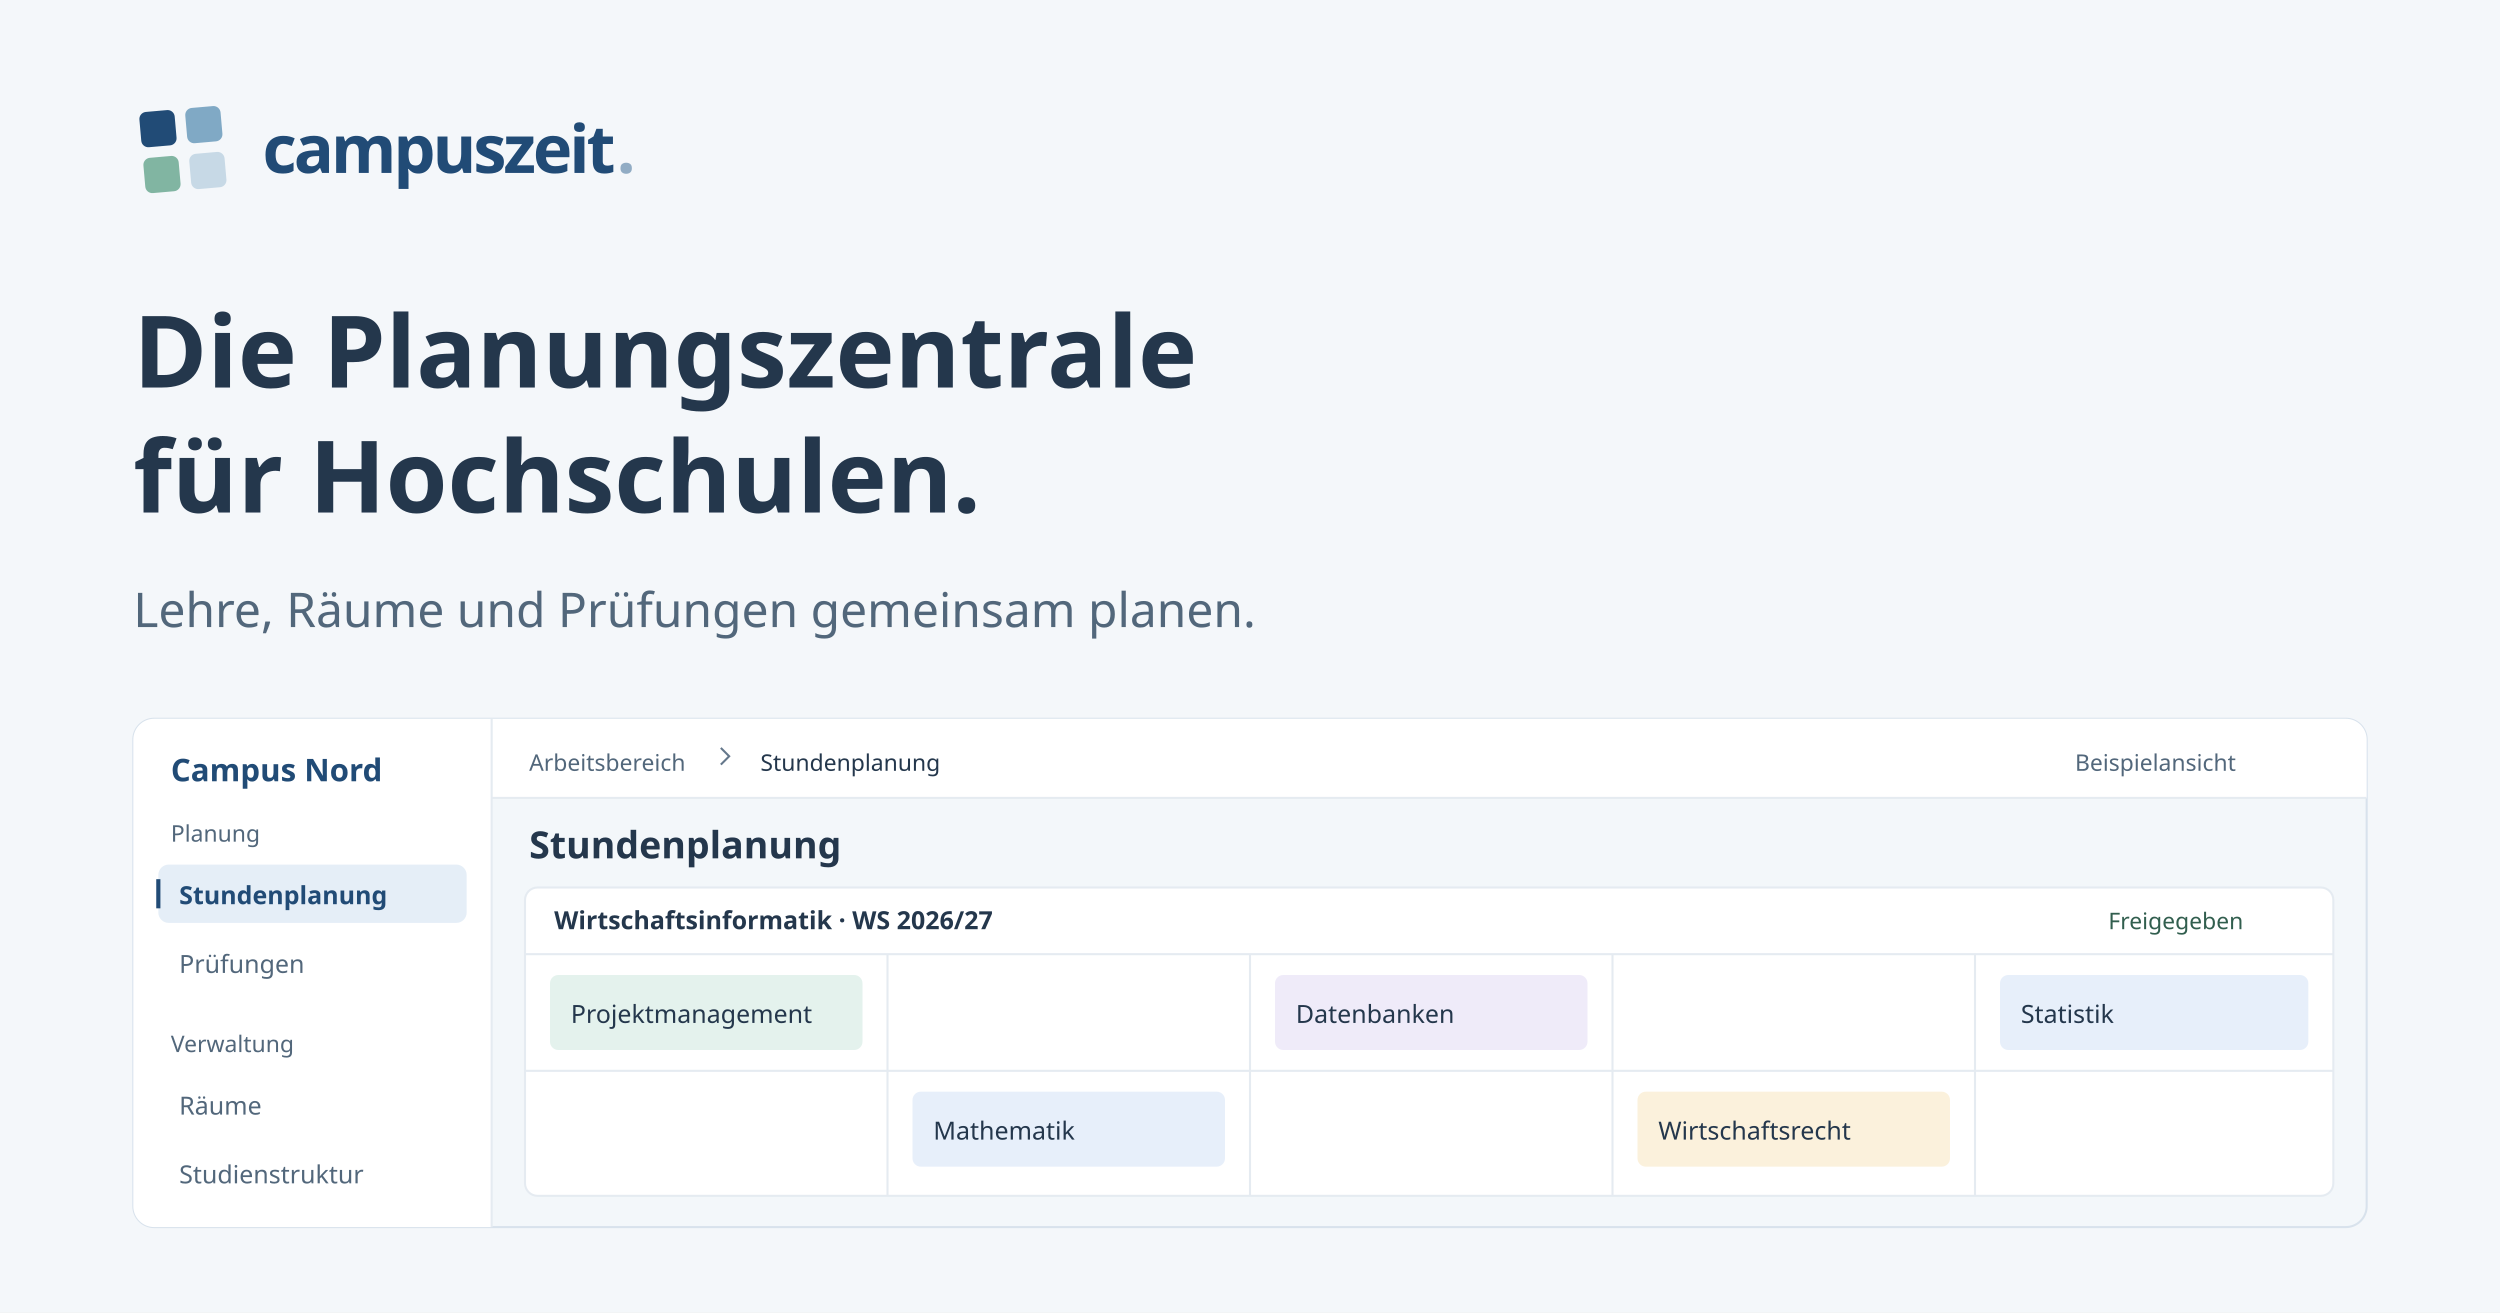
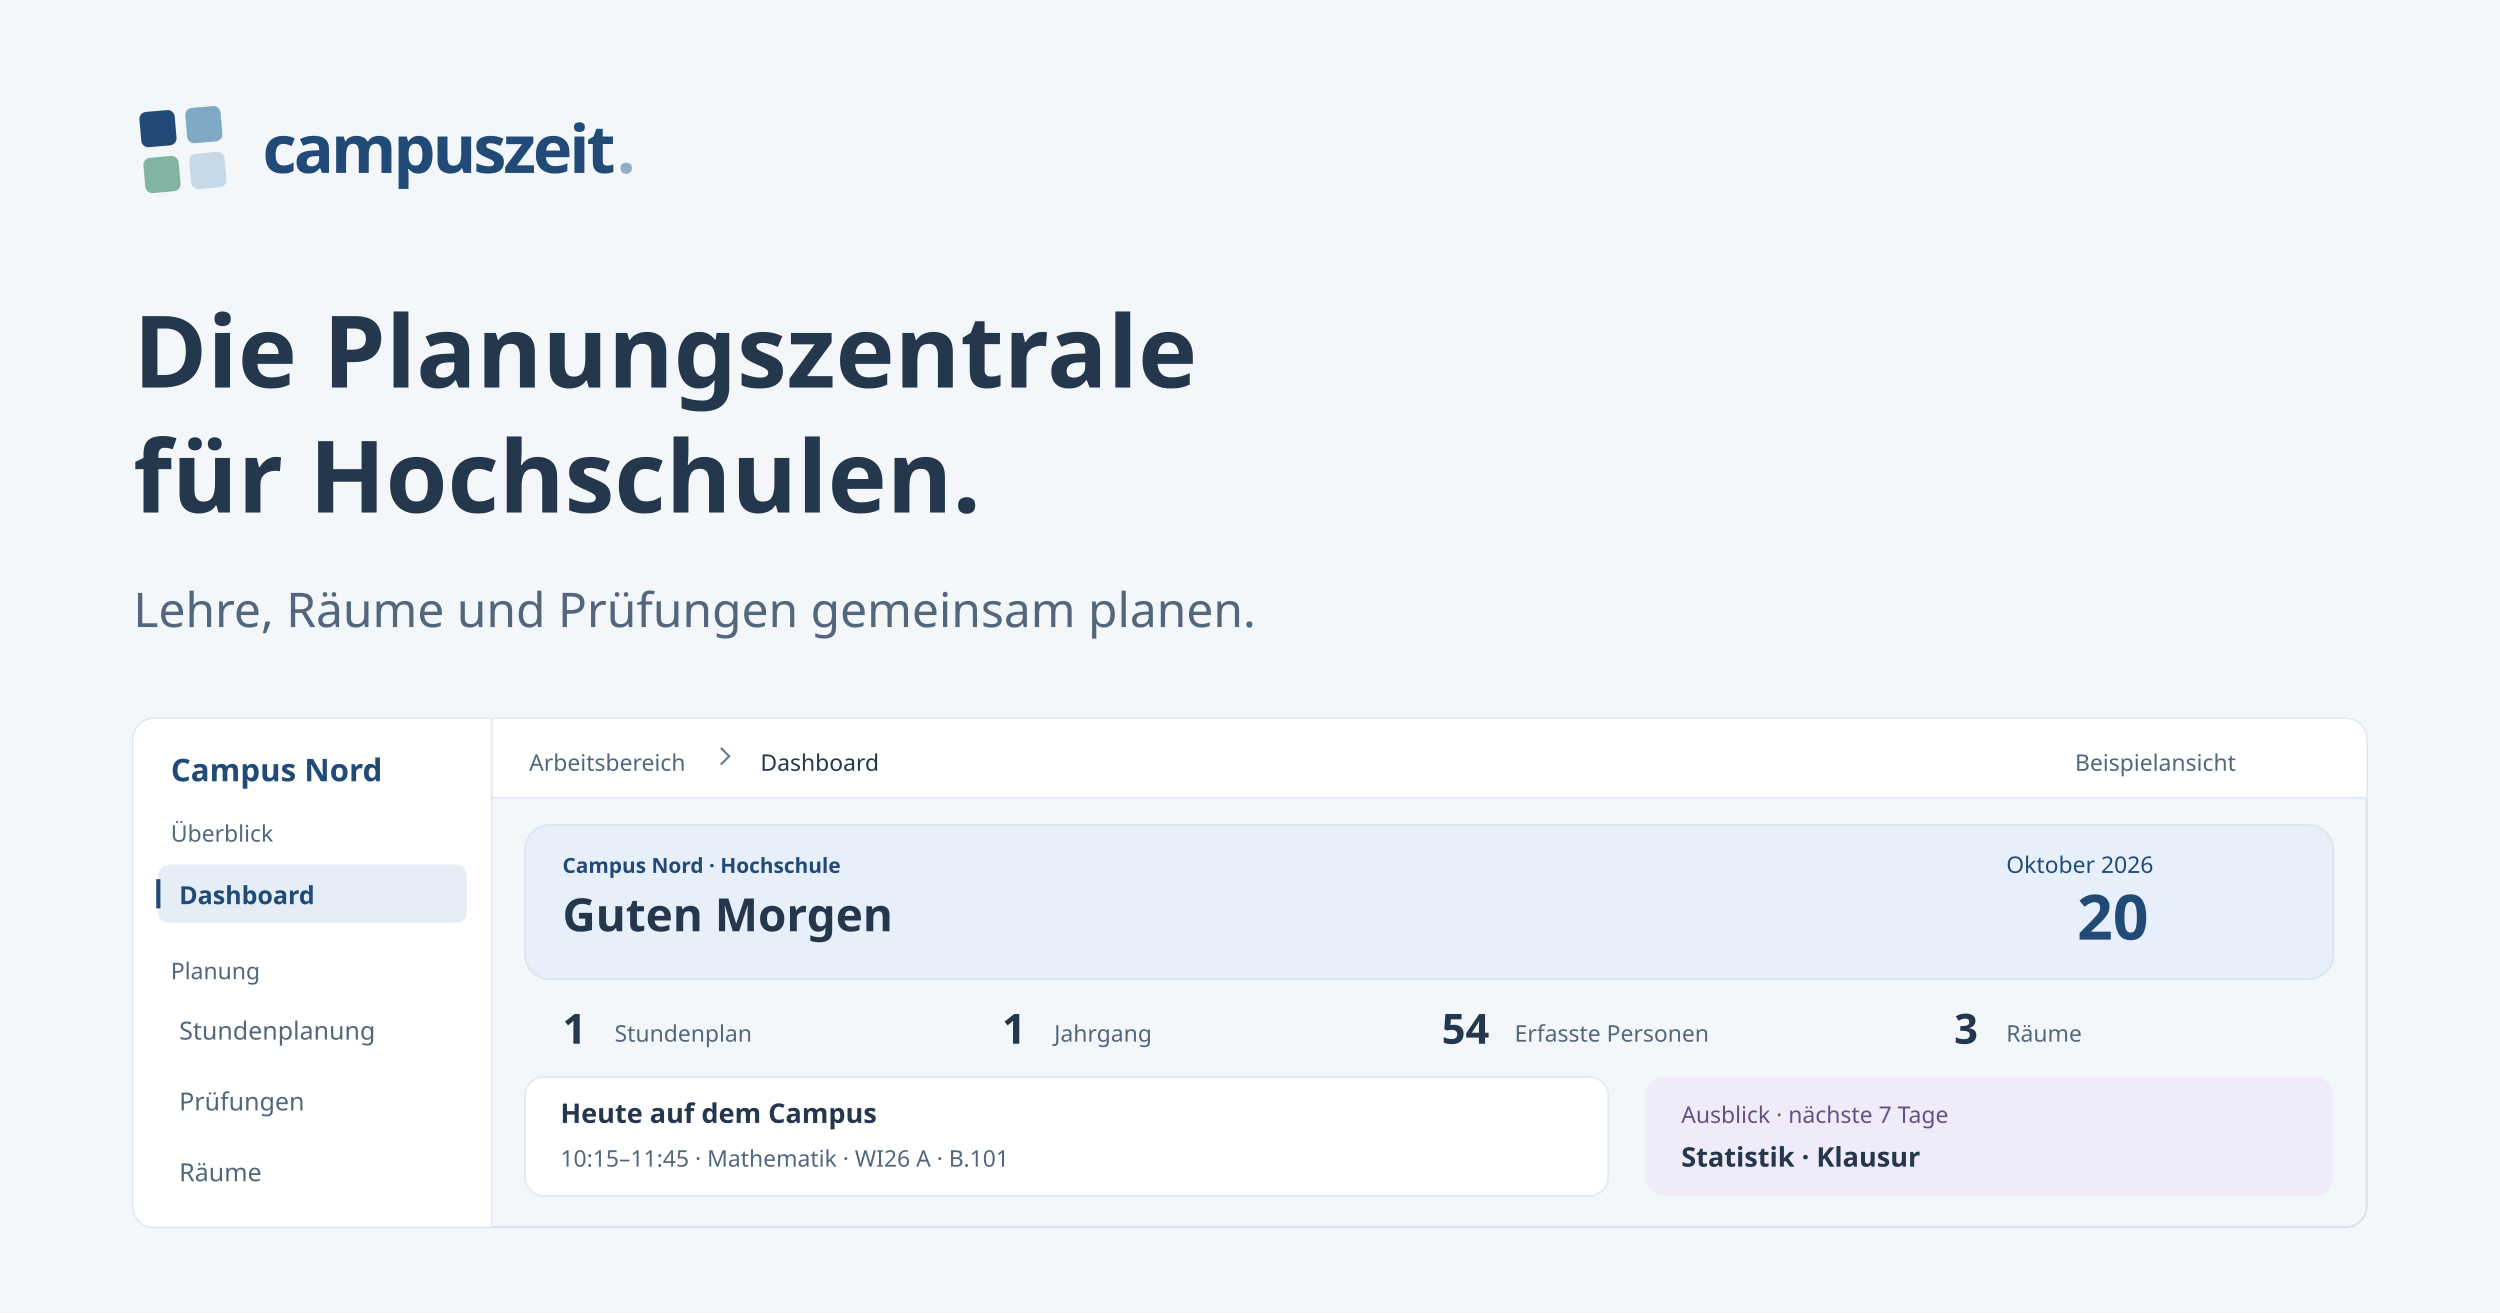
<svg xmlns="http://www.w3.org/2000/svg" width="1200" height="630" viewBox="0 0 1200 630">
  <rect width="1200" height="630" fill="#f4f7fa" />
  <g transform="translate(64 48) scale(1.7)">
    <g transform="rotate(-5 14 14)">
      <rect x="2.5" y="2.5" width="10" height="10" rx="2" fill="#214b76" />
      <rect x="15.5" y="2.5" width="10" height="10" rx="2" fill="#80a9c5" />
      <rect x="2.5" y="15.5" width="10" height="10" rx="2" fill="#81b5a2" />
      <rect x="15.5" y="15.5" width="10" height="10" rx="2" fill="#c7d9e6" />
    </g>
  </g>
  <text x="126" y="83" fill="#214b76" font-family="DM Sans" font-size="32" font-weight="800" letter-spacing="-1.46">
    campuszeit
  </text>
  <text x="296" y="83" fill="#91acc4" font-family="DM Sans" font-size="32" font-weight="800">
    .
  </text>
  <text x="64" y="186" fill="#24374c" font-family="Manrope" font-size="48" font-weight="600">
    Die Planungszentrale
  </text>
  <text x="64" y="246" fill="#24374c" font-family="Manrope" font-size="48" font-weight="600">
    für Hochschulen.
  </text>
  <text x="64" y="301" fill="#52677b" font-family="DM Sans" font-size="23">
    Lehre, Räume und Prüfungen gemeinsam planen.
  </text>
  <rect x="64" y="345" width="1072" height="244" rx="10" fill="#f3f7fa" stroke="#d8e2ec" />
  <path d="M74 345h162v244H74a10 10 0 0 1-10-10V355a10 10 0 0 1 10-10Z" fill="white" />
  <path d="M236 345h890a10 10 0 0 1 10 10v28H236Z" fill="white" />
  <path d="M236 345v244m0-206h900" stroke="#e5ebf1" />
  <text x="82" y="375" fill="#214b76" font-family="Manrope" font-size="15" font-weight="600">
    Campus Nord
  </text>
  <text x="82" y="404" fill="#52677b" font-family="DM Sans" font-size="11">
-     Planung
+     Überblick
  </text>
  <rect x="76" y="415" width="148" height="28" rx="5" fill="#e5eef7" />
  <path d="M76 422v14" stroke="#214b76" stroke-width="2" />
  <text x="86" y="434" fill="#214b76" font-family="Manrope" font-size="12" font-weight="600">
+     Dashboard
+   </text>
+   <text x="82" y="470" fill="#52677b" font-family="DM Sans" font-size="11">
+     Planung
+   </text>
+   <text x="86" y="499" fill="#52677b" font-family="DM Sans" font-size="12">
    Stundenplanung
  </text>
-   <text x="86" y="467" fill="#52677b" font-family="DM Sans" font-size="12">
+   <text x="86" y="533" fill="#52677b" font-family="DM Sans" font-size="12">
    Prüfungen
  </text>
-   <text x="82" y="505" fill="#52677b" font-family="DM Sans" font-size="11">
-     Verwaltung
-   </text>
-   <text x="86" y="535" fill="#52677b" font-family="DM Sans" font-size="12">
+   <text x="86" y="567" fill="#52677b" font-family="DM Sans" font-size="12">
    Räume
-   </text>
-   <text x="86" y="568" fill="#52677b" font-family="DM Sans" font-size="12">
-     Studienstruktur
  </text>
  <text x="254" y="370" fill="#52677b" font-family="DM Sans" font-size="11">
    Arbeitsbereich
  </text>
  <path d="m346 359 4 4-4 4" fill="none" stroke="#64778b" />
  <text x="365" y="370" fill="#24374c" font-family="DM Sans" font-size="11">
-     Stundenplanung
+     Dashboard
  </text>
  <text x="996" y="370" fill="#52677b" font-family="DM Sans" font-size="11">
    Beispielansicht
  </text>
-   <text x="254" y="412" fill="#24374c" font-family="Manrope" font-size="18" font-weight="600">
-     Stundenplanung
+   <rect x="252" y="396" width="868" height="74" rx="12" fill="#e7effa" stroke="#dce6f1" />
+   <text x="270" y="419" fill="#214b76" font-family="Manrope" font-size="10" font-weight="600">
+     Campus Nord · Hochschule
  </text>
-   <rect x="252" y="426" width="868" height="148" rx="6" fill="white" stroke="#e5ebf1" />
-   <text x="266" y="446" fill="#24374c" font-family="Manrope" font-size="12" font-weight="600">
-     Wirtschaftsinformatik · WS 2026/27
+   <text x="270" y="447" fill="#24374c" font-family="Manrope" font-size="22" font-weight="600">
+     Guten Morgen
  </text>
-   <text x="1012" y="446" fill="#315e4e" font-family="DM Sans" font-size="11">
-     Freigegeben
+   <text x="963" y="419" fill="#214b76" font-family="DM Sans" font-size="11">
+     Oktober 2026
  </text>
-   <path d="M252 458h868M252 514h868M426 458v116M600 458v116M774 458v116M948 458v116" stroke="#e5ebf1" />
-   <rect x="264" y="468" width="150" height="36" rx="4" fill="#e4f2ed" />
-   <rect x="438" y="524" width="150" height="36" rx="4" fill="#e7effa" />
-   <rect x="612" y="468" width="150" height="36" rx="4" fill="#efebf9" />
-   <rect x="786" y="524" width="150" height="36" rx="4" fill="#fbf1dc" />
-   <rect x="960" y="468" width="148" height="36" rx="4" fill="#e7effa" />
-   <text x="274" y="491" fill="#24374c" font-family="DM Sans" font-size="12">
-     Projektmanagement
+   <text x="997" y="451" fill="#214b76" font-family="Manrope" font-size="30" font-weight="600">
+     20
  </text>
-   <text x="448" y="547" fill="#24374c" font-family="DM Sans" font-size="12">
-     Mathematik
+   <text x="270" y="501" fill="#24374c" font-family="Manrope" font-size="20" font-weight="600">
+     1
  </text>
-   <text x="622" y="491" fill="#24374c" font-family="DM Sans" font-size="12">
-     Datenbanken
+   <text x="295" y="500" fill="#52677b" font-family="DM Sans" font-size="11">
+     Stundenplan
  </text>
-   <text x="796" y="547" fill="#24374c" font-family="DM Sans" font-size="12">
-     Wirtschaftsrecht
+   <text x="481" y="501" fill="#24374c" font-family="Manrope" font-size="20" font-weight="600">
+     1
  </text>
-   <text x="970" y="491" fill="#24374c" font-family="DM Sans" font-size="12">
-     Statistik
+   <text x="506" y="500" fill="#52677b" font-family="DM Sans" font-size="11">
+     Jahrgang
+   </text>
+   <text x="692" y="501" fill="#24374c" font-family="Manrope" font-size="20" font-weight="600">
+     54
+   </text>
+   <text x="727" y="500" fill="#52677b" font-family="DM Sans" font-size="11">
+     Erfasste Personen
+   </text>
+   <text x="938" y="501" fill="#24374c" font-family="Manrope" font-size="20" font-weight="600">
+     3
+   </text>
+   <text x="963" y="500" fill="#52677b" font-family="DM Sans" font-size="11">
+     Räume
+   </text>
+   <rect x="252" y="517" width="520" height="57" rx="9" fill="white" stroke="#e5ebf1" />
+   <text x="269" y="539" fill="#24374c" font-family="Manrope" font-size="13" font-weight="600">
+     Heute auf dem Campus
+   </text>
+   <text x="269" y="560" fill="#52677b" font-family="DM Sans" font-size="11">
+     10:15–11:45 · Mathematik · WI26 A · B.101
+   </text>
+   <rect x="790" y="517" width="330" height="57" rx="9" fill="#efebf9" />
+   <text x="807" y="539" fill="#655084" font-family="DM Sans" font-size="11">
+     Ausblick · nächste 7 Tage
+   </text>
+   <text x="807" y="560" fill="#24374c" font-family="Manrope" font-size="13" font-weight="600">
+     Statistik · Klausur
  </text>
</svg>
